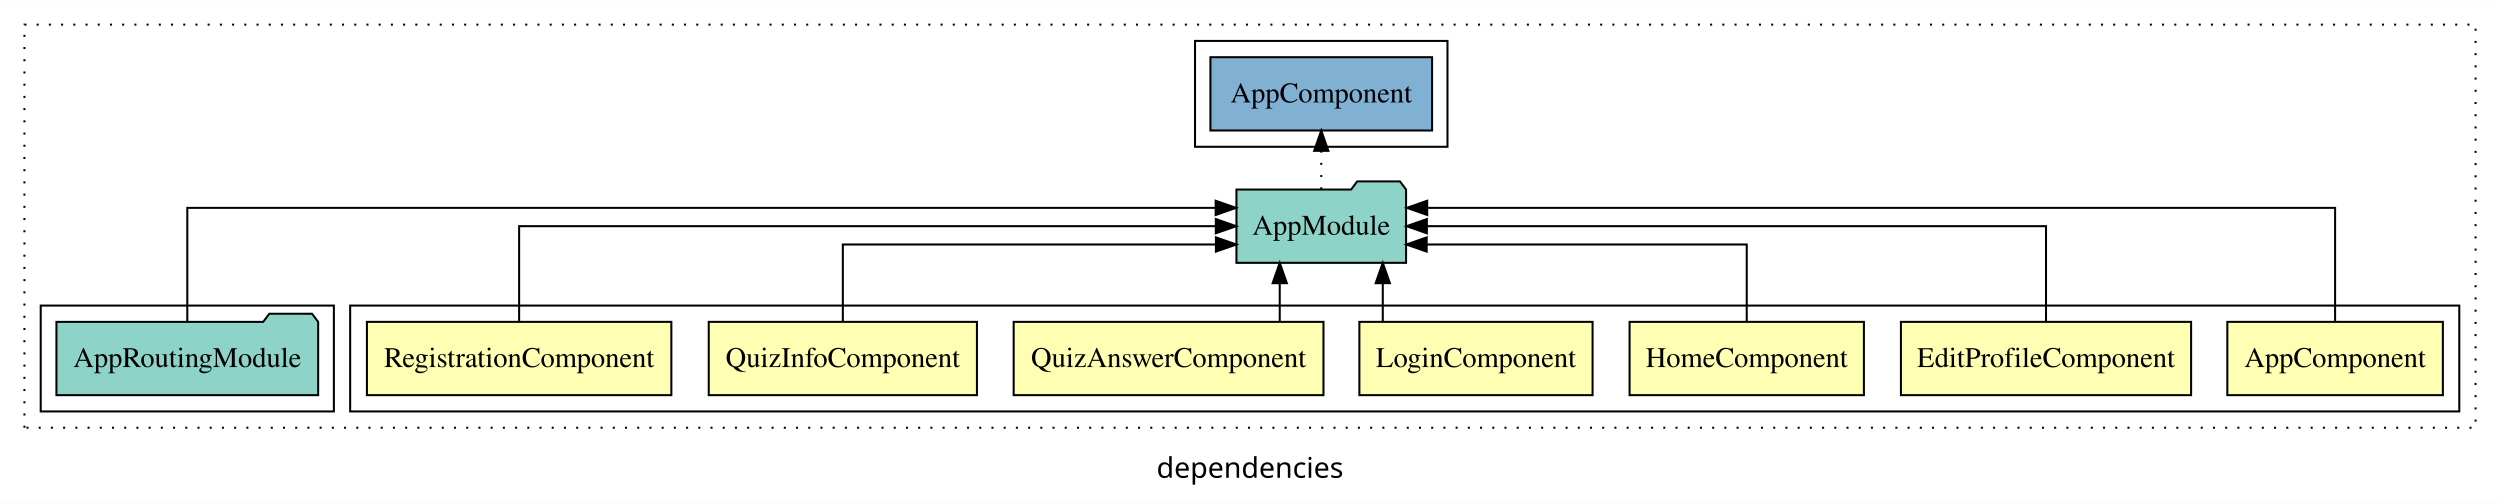
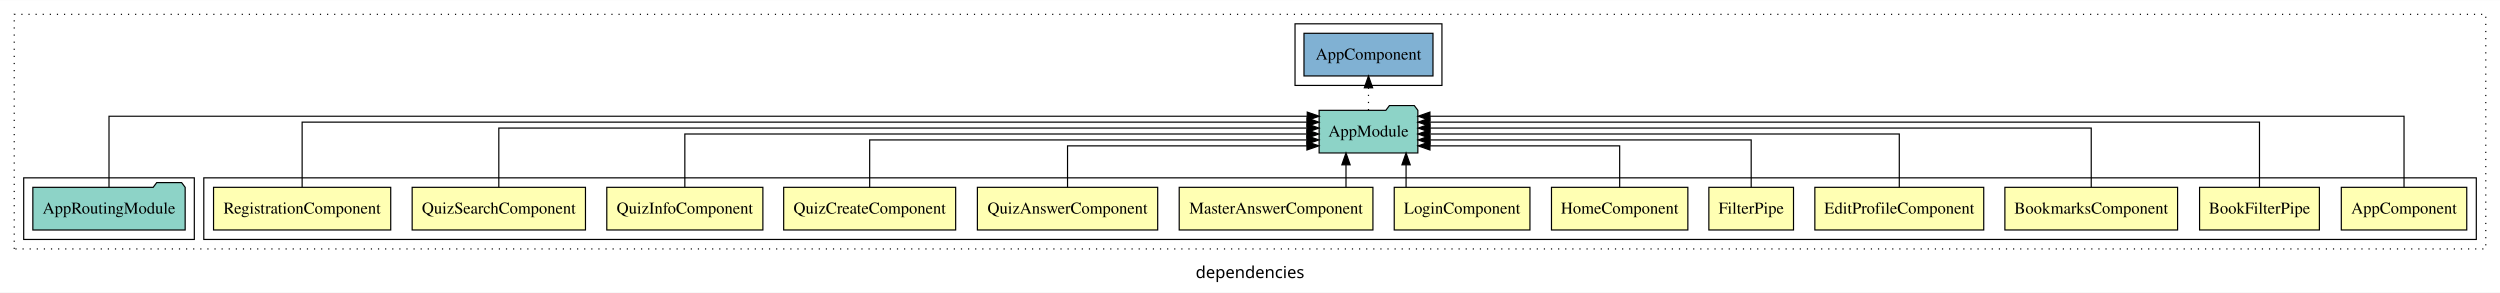
- <svg xmlns="http://www.w3.org/2000/svg" width="1228pt" height="247pt" viewBox="0.00 0.00 1228.00 246.80">
+ <svg xmlns="http://www.w3.org/2000/svg" width="2110pt" height="247pt" viewBox="0.00 0.00 2110.00 246.80">
  <g id="graph0" class="graph" transform="scale(1 1) rotate(0) translate(4 242.8)">
-     <polygon fill="white" stroke="transparent" points="-4,4 -4,-242.8 1224,-242.8 1224,4 -4,4" />
-     <text text-anchor="middle" x="610" y="-8.2" font-family="sans-serif" font-size="14.00">dependencies</text>
+     <polygon fill="white" stroke="transparent" points="-4,4 -4,-242.8 2106,-242.8 2106,4 -4,4" />
+     <text text-anchor="middle" x="1051" y="-8.2" font-family="sans-serif" font-size="14.00">dependencies</text>
    <g id="clust1" class="cluster">
-       <polygon fill="none" stroke="black" stroke-dasharray="1,5" points="8,-32.8 8,-230.8 1212,-230.8 1212,-32.8 8,-32.8" />
+       <polygon fill="none" stroke="black" stroke-dasharray="1,5" points="8,-32.8 8,-230.8 2094,-230.8 2094,-32.8 8,-32.8" />
    </g>
    <g id="clust2" class="cluster">
-       <polygon fill="none" stroke="black" points="168,-40.8 168,-92.8 1204,-92.8 1204,-40.8 168,-40.8" />
+       <polygon fill="none" stroke="black" points="168,-40.8 168,-92.8 2086,-92.8 2086,-40.8 168,-40.8" />
    </g>
-     <g id="clust10" class="cluster">
+     <g id="clust16" class="cluster">
      <polygon fill="none" stroke="black" points="16,-40.8 16,-92.8 160,-92.8 160,-40.8 16,-40.8" />
    </g>
-     <g id="clust12" class="cluster">
-       <polygon fill="none" stroke="black" points="583,-170.8 583,-222.8 707,-222.8 707,-170.8 583,-170.8" />
+     <g id="clust18" class="cluster">
+       <polygon fill="none" stroke="black" points="1089,-170.8 1089,-222.8 1213,-222.8 1213,-170.8 1089,-170.8" />
    </g>
    <g id="node1" class="node">
-       <polygon fill="#ffffb3" stroke="black" points="1195.94,-84.8 1090.06,-84.8 1090.06,-48.8 1195.94,-48.8 1195.94,-84.8" />
-       <text text-anchor="middle" x="1143" y="-62.6" font-family="Times,serif" font-size="14.00">AppComponent</text>
+       <polygon fill="#ffffb3" stroke="black" points="2077.94,-84.8 1972.06,-84.8 1972.06,-48.8 2077.94,-48.8 2077.94,-84.8" />
+       <text text-anchor="middle" x="2025" y="-62.6" font-family="Times,serif" font-size="14.00">AppComponent</text>
+     </g>
+     <g id="node14" class="node">
+       <polygon fill="#8dd3c7" stroke="black" points="1192.66,-149.8 1189.66,-153.8 1168.66,-153.8 1165.66,-149.8 1109.34,-149.8 1109.34,-113.8 1192.66,-113.8 1192.66,-149.8" />
+       <text text-anchor="middle" x="1151" y="-127.6" font-family="Times,serif" font-size="14.00">AppModule</text>
+     </g>
+     <g id="edge1" class="edge">
+       <path fill="none" stroke="black" d="M2025,-84.89C2025,-107.93 2025,-144.8 2025,-144.8 2025,-144.8 1202.86,-144.8 1202.86,-144.8" />
+       <polygon fill="black" stroke="black" points="1202.86,-141.3 1192.86,-144.8 1202.86,-148.3 1202.86,-141.3" />
+     </g>
+     <g id="node2" class="node">
+       <polygon fill="#ffffb3" stroke="black" points="1953.56,-84.8 1852.44,-84.8 1852.44,-48.8 1953.56,-48.8 1953.56,-84.8" />
+       <text text-anchor="middle" x="1903" y="-62.6" font-family="Times,serif" font-size="14.00">BookFilterPipe</text>
+     </g>
+     <g id="edge2" class="edge">
+       <path fill="none" stroke="black" d="M1903,-84.84C1903,-106.46 1903,-139.8 1903,-139.8 1903,-139.8 1202.77,-139.8 1202.77,-139.8" />
+       <polygon fill="black" stroke="black" points="1202.77,-136.3 1192.77,-139.8 1202.77,-143.3 1202.77,-136.3" />
+     </g>
+     <g id="node3" class="node">
+       <polygon fill="#ffffb3" stroke="black" points="1833.88,-84.8 1688.12,-84.8 1688.12,-48.8 1833.88,-48.8 1833.88,-84.8" />
+       <text text-anchor="middle" x="1761" y="-62.6" font-family="Times,serif" font-size="14.00">BookmarksComponent</text>
+     </g>
+     <g id="edge3" class="edge">
+       <path fill="none" stroke="black" d="M1761,-85.02C1761,-105.17 1761,-134.8 1761,-134.8 1761,-134.8 1202.93,-134.8 1202.93,-134.8" />
+       <polygon fill="black" stroke="black" points="1202.93,-131.3 1192.93,-134.8 1202.93,-138.3 1202.93,-131.3" />
+     </g>
+     <g id="node4" class="node">
+       <polygon fill="#ffffb3" stroke="black" points="1670.27,-84.8 1527.73,-84.8 1527.73,-48.8 1670.27,-48.8 1670.27,-84.8" />
+       <text text-anchor="middle" x="1599" y="-62.6" font-family="Times,serif" font-size="14.00">EditProfileComponent</text>
+     </g>
+     <g id="edge4" class="edge">
+       <path fill="none" stroke="black" d="M1599,-85.02C1599,-103.63 1599,-129.8 1599,-129.8 1599,-129.8 1202.74,-129.8 1202.74,-129.8" />
+       <polygon fill="black" stroke="black" points="1202.74,-126.3 1192.74,-129.8 1202.74,-133.3 1202.74,-126.3" />
+     </g>
+     <g id="node5" class="node">
+       <polygon fill="#ffffb3" stroke="black" points="1509.72,-84.8 1438.28,-84.8 1438.28,-48.8 1509.72,-48.8 1509.72,-84.8" />
+       <text text-anchor="middle" x="1474" y="-62.6" font-family="Times,serif" font-size="14.00">FilterPipe</text>
+     </g>
+     <g id="edge5" class="edge">
+       <path fill="none" stroke="black" d="M1474,-84.83C1474,-101.86 1474,-124.8 1474,-124.8 1474,-124.8 1202.9,-124.8 1202.9,-124.8" />
+       <polygon fill="black" stroke="black" points="1202.9,-121.3 1192.9,-124.8 1202.9,-128.3 1202.9,-121.3" />
+     </g>
+     <g id="node6" class="node">
+       <polygon fill="#ffffb3" stroke="black" points="1420.55,-84.8 1305.45,-84.8 1305.45,-48.8 1420.55,-48.8 1420.55,-84.8" />
+       <text text-anchor="middle" x="1363" y="-62.6" font-family="Times,serif" font-size="14.00">HomeComponent</text>
+     </g>
+     <g id="edge6" class="edge">
+       <path fill="none" stroke="black" d="M1363,-85.04C1363,-100.37 1363,-119.8 1363,-119.8 1363,-119.8 1202.88,-119.8 1202.88,-119.8" />
+       <polygon fill="black" stroke="black" points="1202.88,-116.3 1192.88,-119.8 1202.88,-123.3 1202.88,-116.3" />
+     </g>
+     <g id="node7" class="node">
+       <polygon fill="#ffffb3" stroke="black" points="1287.27,-84.8 1172.73,-84.8 1172.73,-48.8 1287.27,-48.8 1287.27,-84.8" />
+       <text text-anchor="middle" x="1230" y="-62.6" font-family="Times,serif" font-size="14.00">LoginComponent</text>
+     </g>
+     <g id="edge7" class="edge">
+       <path fill="none" stroke="black" d="M1182.72,-84.91C1182.72,-84.91 1182.72,-103.79 1182.72,-103.79" />
+       <polygon fill="black" stroke="black" points="1179.22,-103.79 1182.72,-113.79 1186.22,-103.79 1179.22,-103.79" />
    </g>
    <g id="node8" class="node">
-       <polygon fill="#8dd3c7" stroke="black" points="686.66,-149.8 683.66,-153.8 662.66,-153.8 659.66,-149.8 603.34,-149.8 603.34,-113.8 686.66,-113.8 686.66,-149.8" />
-       <text text-anchor="middle" x="645" y="-127.6" font-family="Times,serif" font-size="14.00">AppModule</text>
+       <polygon fill="#ffffb3" stroke="black" points="1154.75,-84.8 991.25,-84.8 991.25,-48.8 1154.75,-48.8 1154.75,-84.8" />
+       <text text-anchor="middle" x="1073" y="-62.6" font-family="Times,serif" font-size="14.00">MasterAnswerComponent</text>
    </g>
-     <g id="edge1" class="edge">
-       <path fill="none" stroke="black" d="M1143,-85.09C1143,-107.01 1143,-140.8 1143,-140.8 1143,-140.8 697.03,-140.8 697.03,-140.8" />
-       <polygon fill="black" stroke="black" points="697.03,-137.3 687.03,-140.8 697.03,-144.3 697.03,-137.3" />
+     <g id="edge8" class="edge">
+       <path fill="none" stroke="black" d="M1132.02,-84.91C1132.02,-84.91 1132.02,-103.79 1132.02,-103.79" />
+       <polygon fill="black" stroke="black" points="1128.52,-103.79 1132.02,-113.79 1135.52,-103.79 1128.52,-103.79" />
    </g>
-     <g id="node2" class="node">
-       <polygon fill="#ffffb3" stroke="black" points="1072.27,-84.8 929.73,-84.8 929.73,-48.8 1072.27,-48.8 1072.27,-84.8" />
-       <text text-anchor="middle" x="1001" y="-62.6" font-family="Times,serif" font-size="14.00">EditProfileComponent</text>
+     <g id="node9" class="node">
+       <polygon fill="#ffffb3" stroke="black" points="973.09,-84.8 820.91,-84.8 820.91,-48.8 973.09,-48.8 973.09,-84.8" />
+       <text text-anchor="middle" x="897" y="-62.6" font-family="Times,serif" font-size="14.00">QuizAnswerComponent</text>
    </g>
-     <g id="edge2" class="edge">
-       <path fill="none" stroke="black" d="M1001,-84.91C1001,-104.14 1001,-131.8 1001,-131.8 1001,-131.8 696.88,-131.8 696.88,-131.8" />
-       <polygon fill="black" stroke="black" points="696.88,-128.3 686.88,-131.8 696.88,-135.3 696.88,-128.3" />
+     <g id="edge9" class="edge">
+       <path fill="none" stroke="black" d="M897,-85.04C897,-100.37 897,-119.8 897,-119.8 897,-119.8 1099.06,-119.8 1099.06,-119.8" />
+       <polygon fill="black" stroke="black" points="1099.06,-123.3 1109.06,-119.8 1099.06,-116.3 1099.06,-123.3" />
    </g>
-     <g id="node3" class="node">
-       <polygon fill="#ffffb3" stroke="black" points="911.55,-84.8 796.45,-84.8 796.45,-48.8 911.55,-48.8 911.55,-84.8" />
-       <text text-anchor="middle" x="854" y="-62.6" font-family="Times,serif" font-size="14.00">HomeComponent</text>
+     <g id="node10" class="node">
+       <polygon fill="#ffffb3" stroke="black" points="802.58,-84.8 657.42,-84.8 657.42,-48.8 802.58,-48.8 802.58,-84.8" />
+       <text text-anchor="middle" x="730" y="-62.6" font-family="Times,serif" font-size="14.00">QuizCreateComponent</text>
    </g>
-     <g id="edge3" class="edge">
-       <path fill="none" stroke="black" d="M854,-84.83C854,-101.2 854,-122.8 854,-122.8 854,-122.8 696.79,-122.8 696.79,-122.8" />
-       <polygon fill="black" stroke="black" points="696.79,-119.3 686.79,-122.8 696.79,-126.3 696.79,-119.3" />
+     <g id="edge10" class="edge">
+       <path fill="none" stroke="black" d="M730,-84.83C730,-101.86 730,-124.8 730,-124.8 730,-124.8 1099.09,-124.8 1099.09,-124.8" />
+       <polygon fill="black" stroke="black" points="1099.09,-128.3 1109.09,-124.8 1099.09,-121.3 1099.09,-128.3" />
    </g>
-     <g id="node4" class="node">
-       <polygon fill="#ffffb3" stroke="black" points="778.27,-84.8 663.73,-84.8 663.73,-48.8 778.27,-48.8 778.27,-84.8" />
-       <text text-anchor="middle" x="721" y="-62.6" font-family="Times,serif" font-size="14.00">LoginComponent</text>
+     <g id="node11" class="node">
+       <polygon fill="#ffffb3" stroke="black" points="639.87,-84.8 508.13,-84.8 508.13,-48.8 639.87,-48.8 639.87,-84.8" />
+       <text text-anchor="middle" x="574" y="-62.6" font-family="Times,serif" font-size="14.00">QuizInfoComponent</text>
    </g>
-     <g id="edge4" class="edge">
-       <path fill="none" stroke="black" d="M675.22,-84.91C675.22,-84.91 675.22,-103.79 675.22,-103.79" />
-       <polygon fill="black" stroke="black" points="671.72,-103.79 675.22,-113.79 678.72,-103.79 671.72,-103.79" />
+     <g id="edge11" class="edge">
+       <path fill="none" stroke="black" d="M574,-85.02C574,-103.63 574,-129.8 574,-129.8 574,-129.8 1099.04,-129.8 1099.04,-129.8" />
+       <polygon fill="black" stroke="black" points="1099.04,-133.3 1109.04,-129.8 1099.04,-126.3 1099.04,-133.3" />
    </g>
-     <g id="node5" class="node">
-       <polygon fill="#ffffb3" stroke="black" points="646.09,-84.8 493.91,-84.8 493.91,-48.8 646.09,-48.8 646.09,-84.8" />
-       <text text-anchor="middle" x="570" y="-62.6" font-family="Times,serif" font-size="14.00">QuizAnswerComponent</text>
+     <g id="node12" class="node">
+       <polygon fill="#ffffb3" stroke="black" points="490.14,-84.8 343.86,-84.8 343.86,-48.8 490.14,-48.8 490.14,-84.8" />
+       <text text-anchor="middle" x="417" y="-62.6" font-family="Times,serif" font-size="14.00">QuizSearchComponent</text>
    </g>
-     <g id="edge5" class="edge">
-       <path fill="none" stroke="black" d="M624.61,-84.91C624.61,-84.91 624.61,-103.79 624.61,-103.79" />
-       <polygon fill="black" stroke="black" points="621.11,-103.79 624.61,-113.79 628.11,-103.79 621.11,-103.79" />
+     <g id="edge12" class="edge">
+       <path fill="none" stroke="black" d="M417,-85.02C417,-105.17 417,-134.8 417,-134.8 417,-134.8 1099.17,-134.8 1099.17,-134.8" />
+       <polygon fill="black" stroke="black" points="1099.17,-138.3 1109.17,-134.8 1099.17,-131.3 1099.17,-138.3" />
    </g>
-     <g id="node6" class="node">
-       <polygon fill="#ffffb3" stroke="black" points="475.87,-84.8 344.13,-84.8 344.13,-48.8 475.87,-48.8 475.87,-84.8" />
-       <text text-anchor="middle" x="410" y="-62.6" font-family="Times,serif" font-size="14.00">QuizInfoComponent</text>
-     </g>
-     <g id="edge6" class="edge">
-       <path fill="none" stroke="black" d="M410,-84.83C410,-101.2 410,-122.8 410,-122.8 410,-122.8 593.26,-122.8 593.26,-122.8" />
-       <polygon fill="black" stroke="black" points="593.26,-126.3 603.26,-122.8 593.26,-119.3 593.26,-126.3" />
-     </g>
-     <g id="node7" class="node">
+     <g id="node13" class="node">
      <polygon fill="#ffffb3" stroke="black" points="325.77,-84.8 176.23,-84.8 176.23,-48.8 325.77,-48.8 325.77,-84.8" />
      <text text-anchor="middle" x="251" y="-62.6" font-family="Times,serif" font-size="14.00">RegistrationComponent</text>
    </g>
-     <g id="edge7" class="edge">
-       <path fill="none" stroke="black" d="M251,-84.91C251,-104.14 251,-131.8 251,-131.8 251,-131.8 593.21,-131.8 593.21,-131.8" />
-       <polygon fill="black" stroke="black" points="593.21,-135.3 603.21,-131.8 593.21,-128.3 593.21,-135.3" />
+     <g id="edge13" class="edge">
+       <path fill="none" stroke="black" d="M251,-84.84C251,-106.46 251,-139.8 251,-139.8 251,-139.8 1099.1,-139.8 1099.1,-139.8" />
+       <polygon fill="black" stroke="black" points="1099.1,-143.3 1109.1,-139.8 1099.1,-136.3 1099.1,-143.3" />
    </g>
-     <g id="node10" class="node">
-       <polygon fill="#80b1d3" stroke="black" points="699.44,-214.8 590.56,-214.8 590.56,-178.8 699.44,-178.8 699.44,-214.8" />
-       <text text-anchor="middle" x="645" y="-192.6" font-family="Times,serif" font-size="14.00">AppComponent </text>
+     <g id="node16" class="node">
+       <polygon fill="#80b1d3" stroke="black" points="1205.44,-214.8 1096.56,-214.8 1096.56,-178.8 1205.44,-178.8 1205.44,-214.8" />
+       <text text-anchor="middle" x="1151" y="-192.6" font-family="Times,serif" font-size="14.00">AppComponent </text>
    </g>
-     <g id="edge9" class="edge">
-       <path fill="none" stroke="black" stroke-dasharray="1,5" d="M645,-149.91C645,-149.91 645,-168.79 645,-168.79" />
-       <polygon fill="black" stroke="black" points="641.5,-168.79 645,-178.79 648.5,-168.79 641.5,-168.79" />
+     <g id="edge15" class="edge">
+       <path fill="none" stroke="black" stroke-dasharray="1,5" d="M1151,-149.91C1151,-149.91 1151,-168.79 1151,-168.79" />
+       <polygon fill="black" stroke="black" points="1147.5,-168.79 1151,-178.79 1154.5,-168.79 1147.5,-168.79" />
    </g>
-     <g id="node9" class="node">
+     <g id="node15" class="node">
      <polygon fill="#8dd3c7" stroke="black" points="152.28,-84.8 149.28,-88.8 128.28,-88.8 125.28,-84.8 23.72,-84.8 23.72,-48.8 152.28,-48.8 152.28,-84.8" />
      <text text-anchor="middle" x="88" y="-62.6" font-family="Times,serif" font-size="14.00">AppRoutingModule</text>
    </g>
-     <g id="edge8" class="edge">
-       <path fill="none" stroke="black" d="M88,-85.09C88,-107.01 88,-140.8 88,-140.8 88,-140.8 593.13,-140.8 593.13,-140.8" />
-       <polygon fill="black" stroke="black" points="593.13,-144.3 603.13,-140.8 593.13,-137.3 593.13,-144.3" />
+     <g id="edge14" class="edge">
+       <path fill="none" stroke="black" d="M88,-84.89C88,-107.93 88,-144.8 88,-144.8 88,-144.8 1099.33,-144.8 1099.33,-144.8" />
+       <polygon fill="black" stroke="black" points="1099.33,-148.3 1109.33,-144.8 1099.33,-141.3 1099.33,-148.3" />
    </g>
  </g>
</svg>
